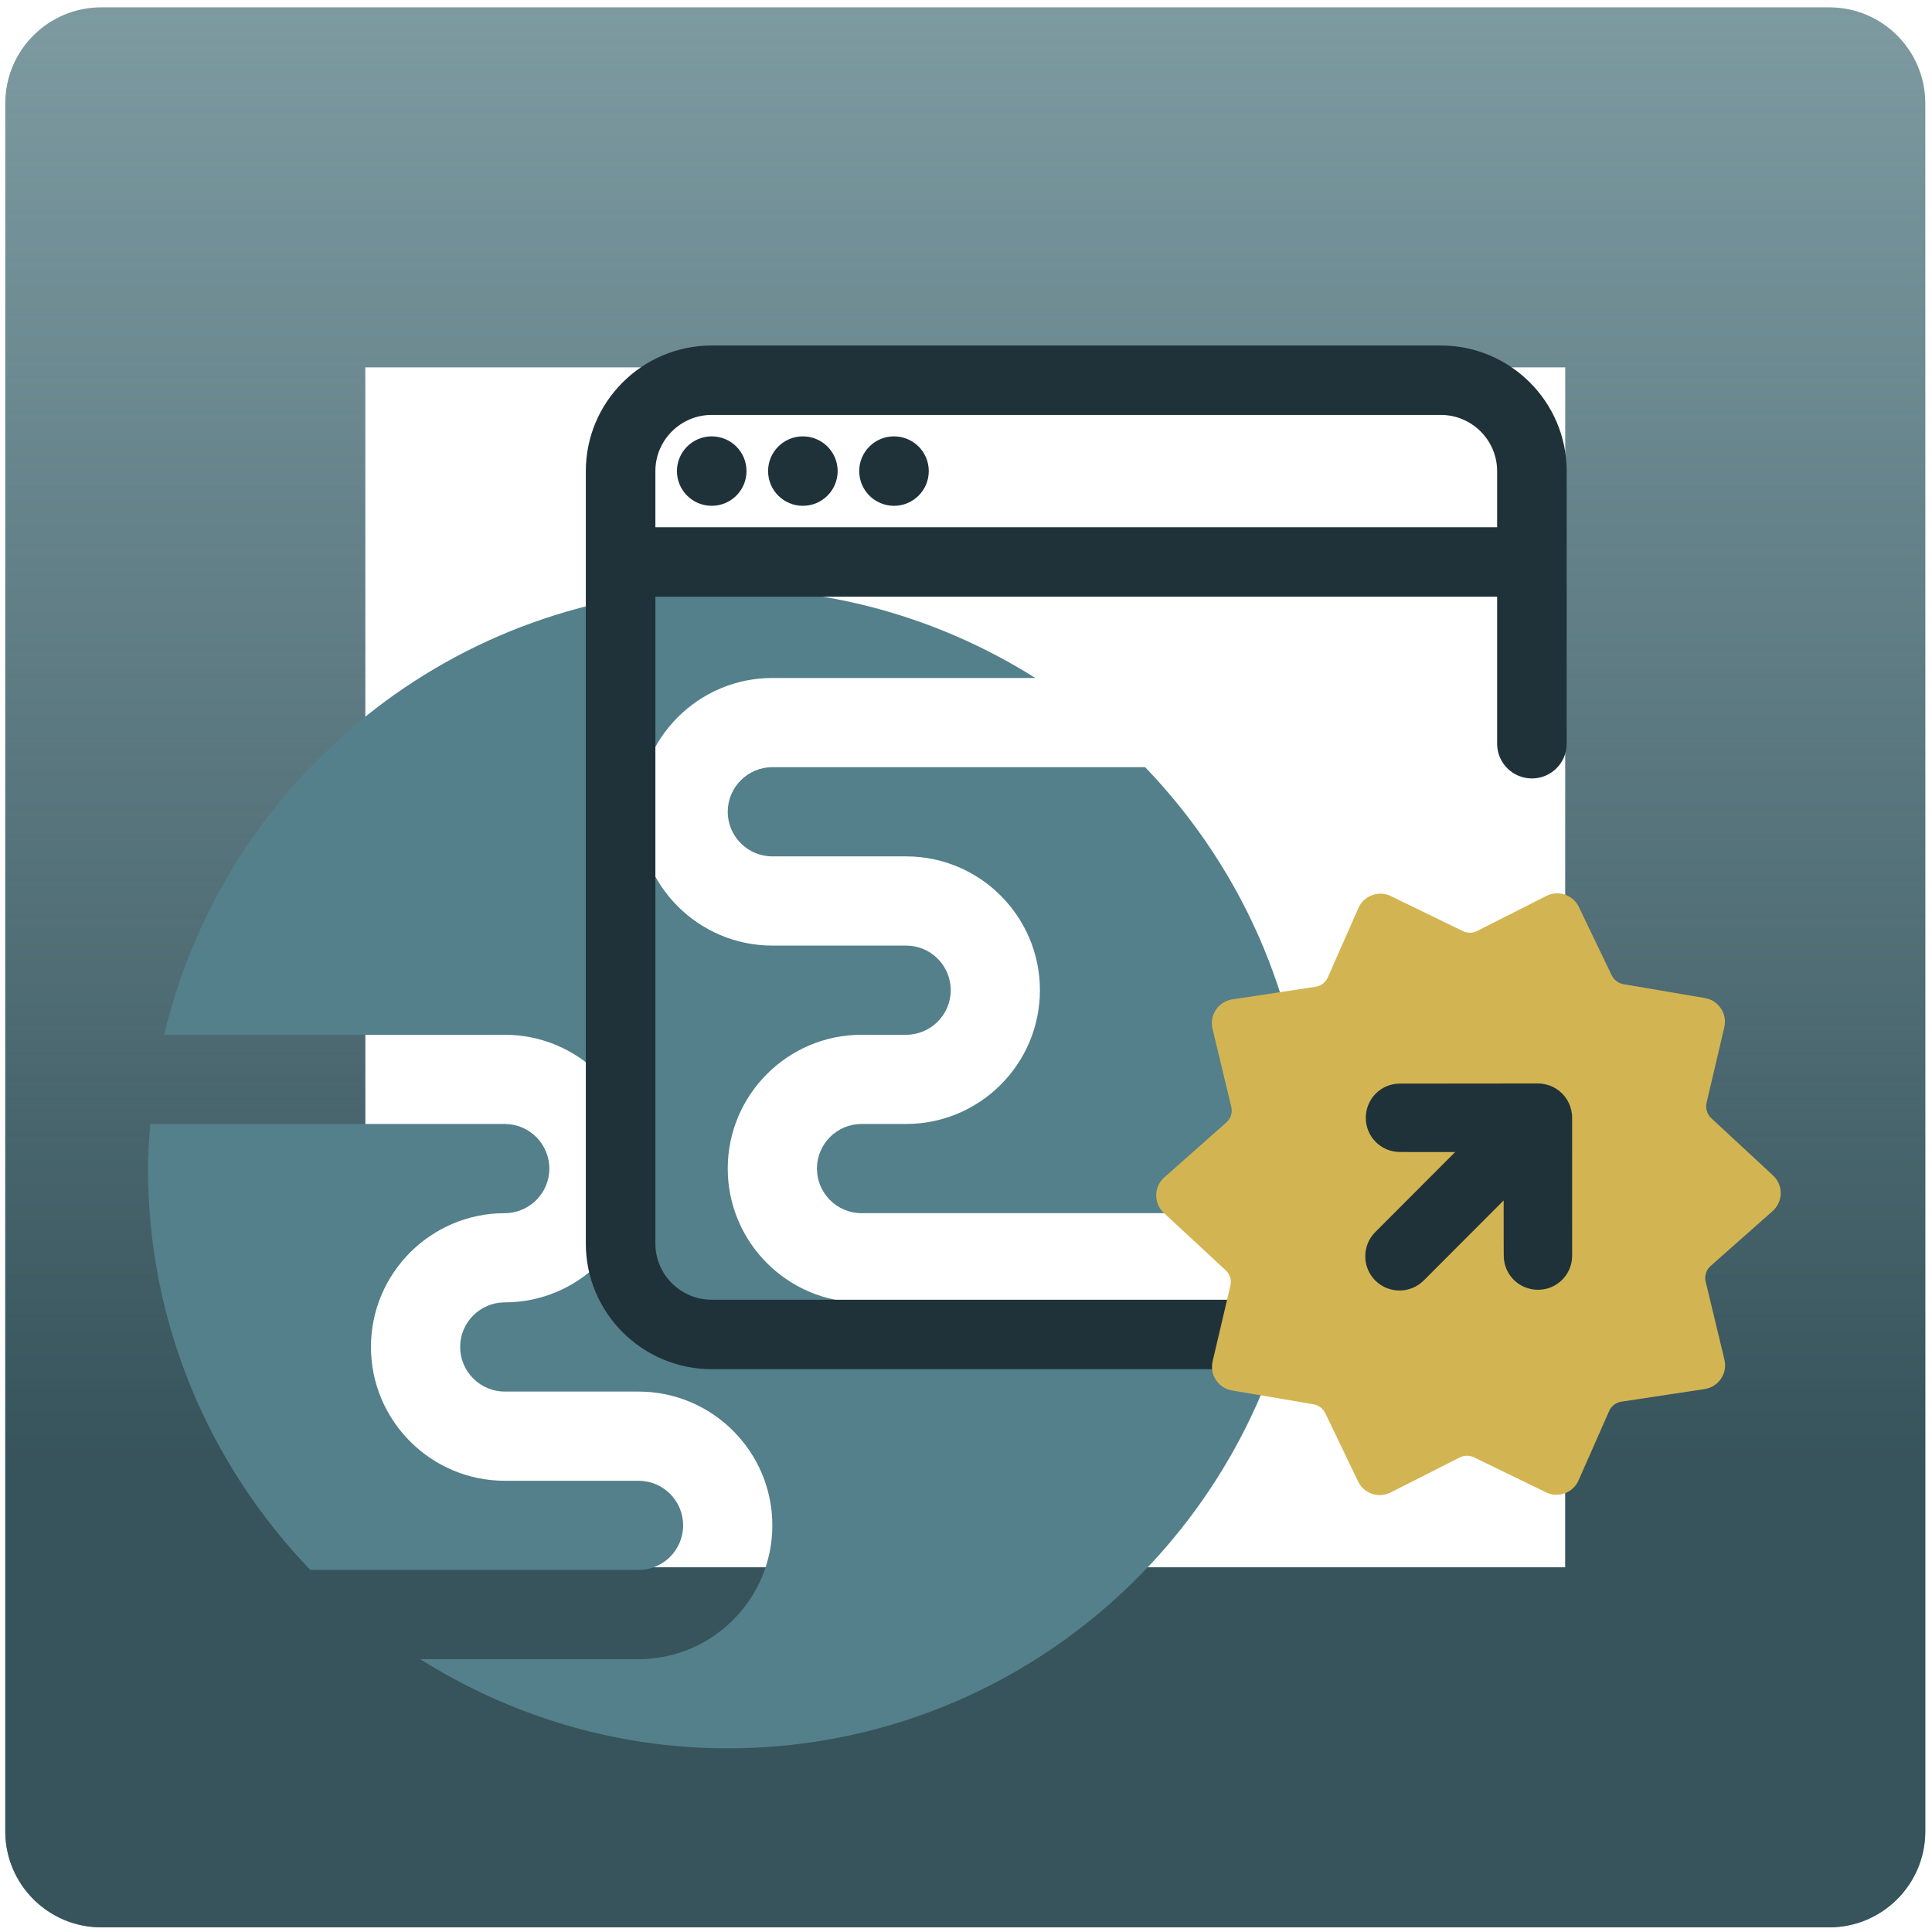
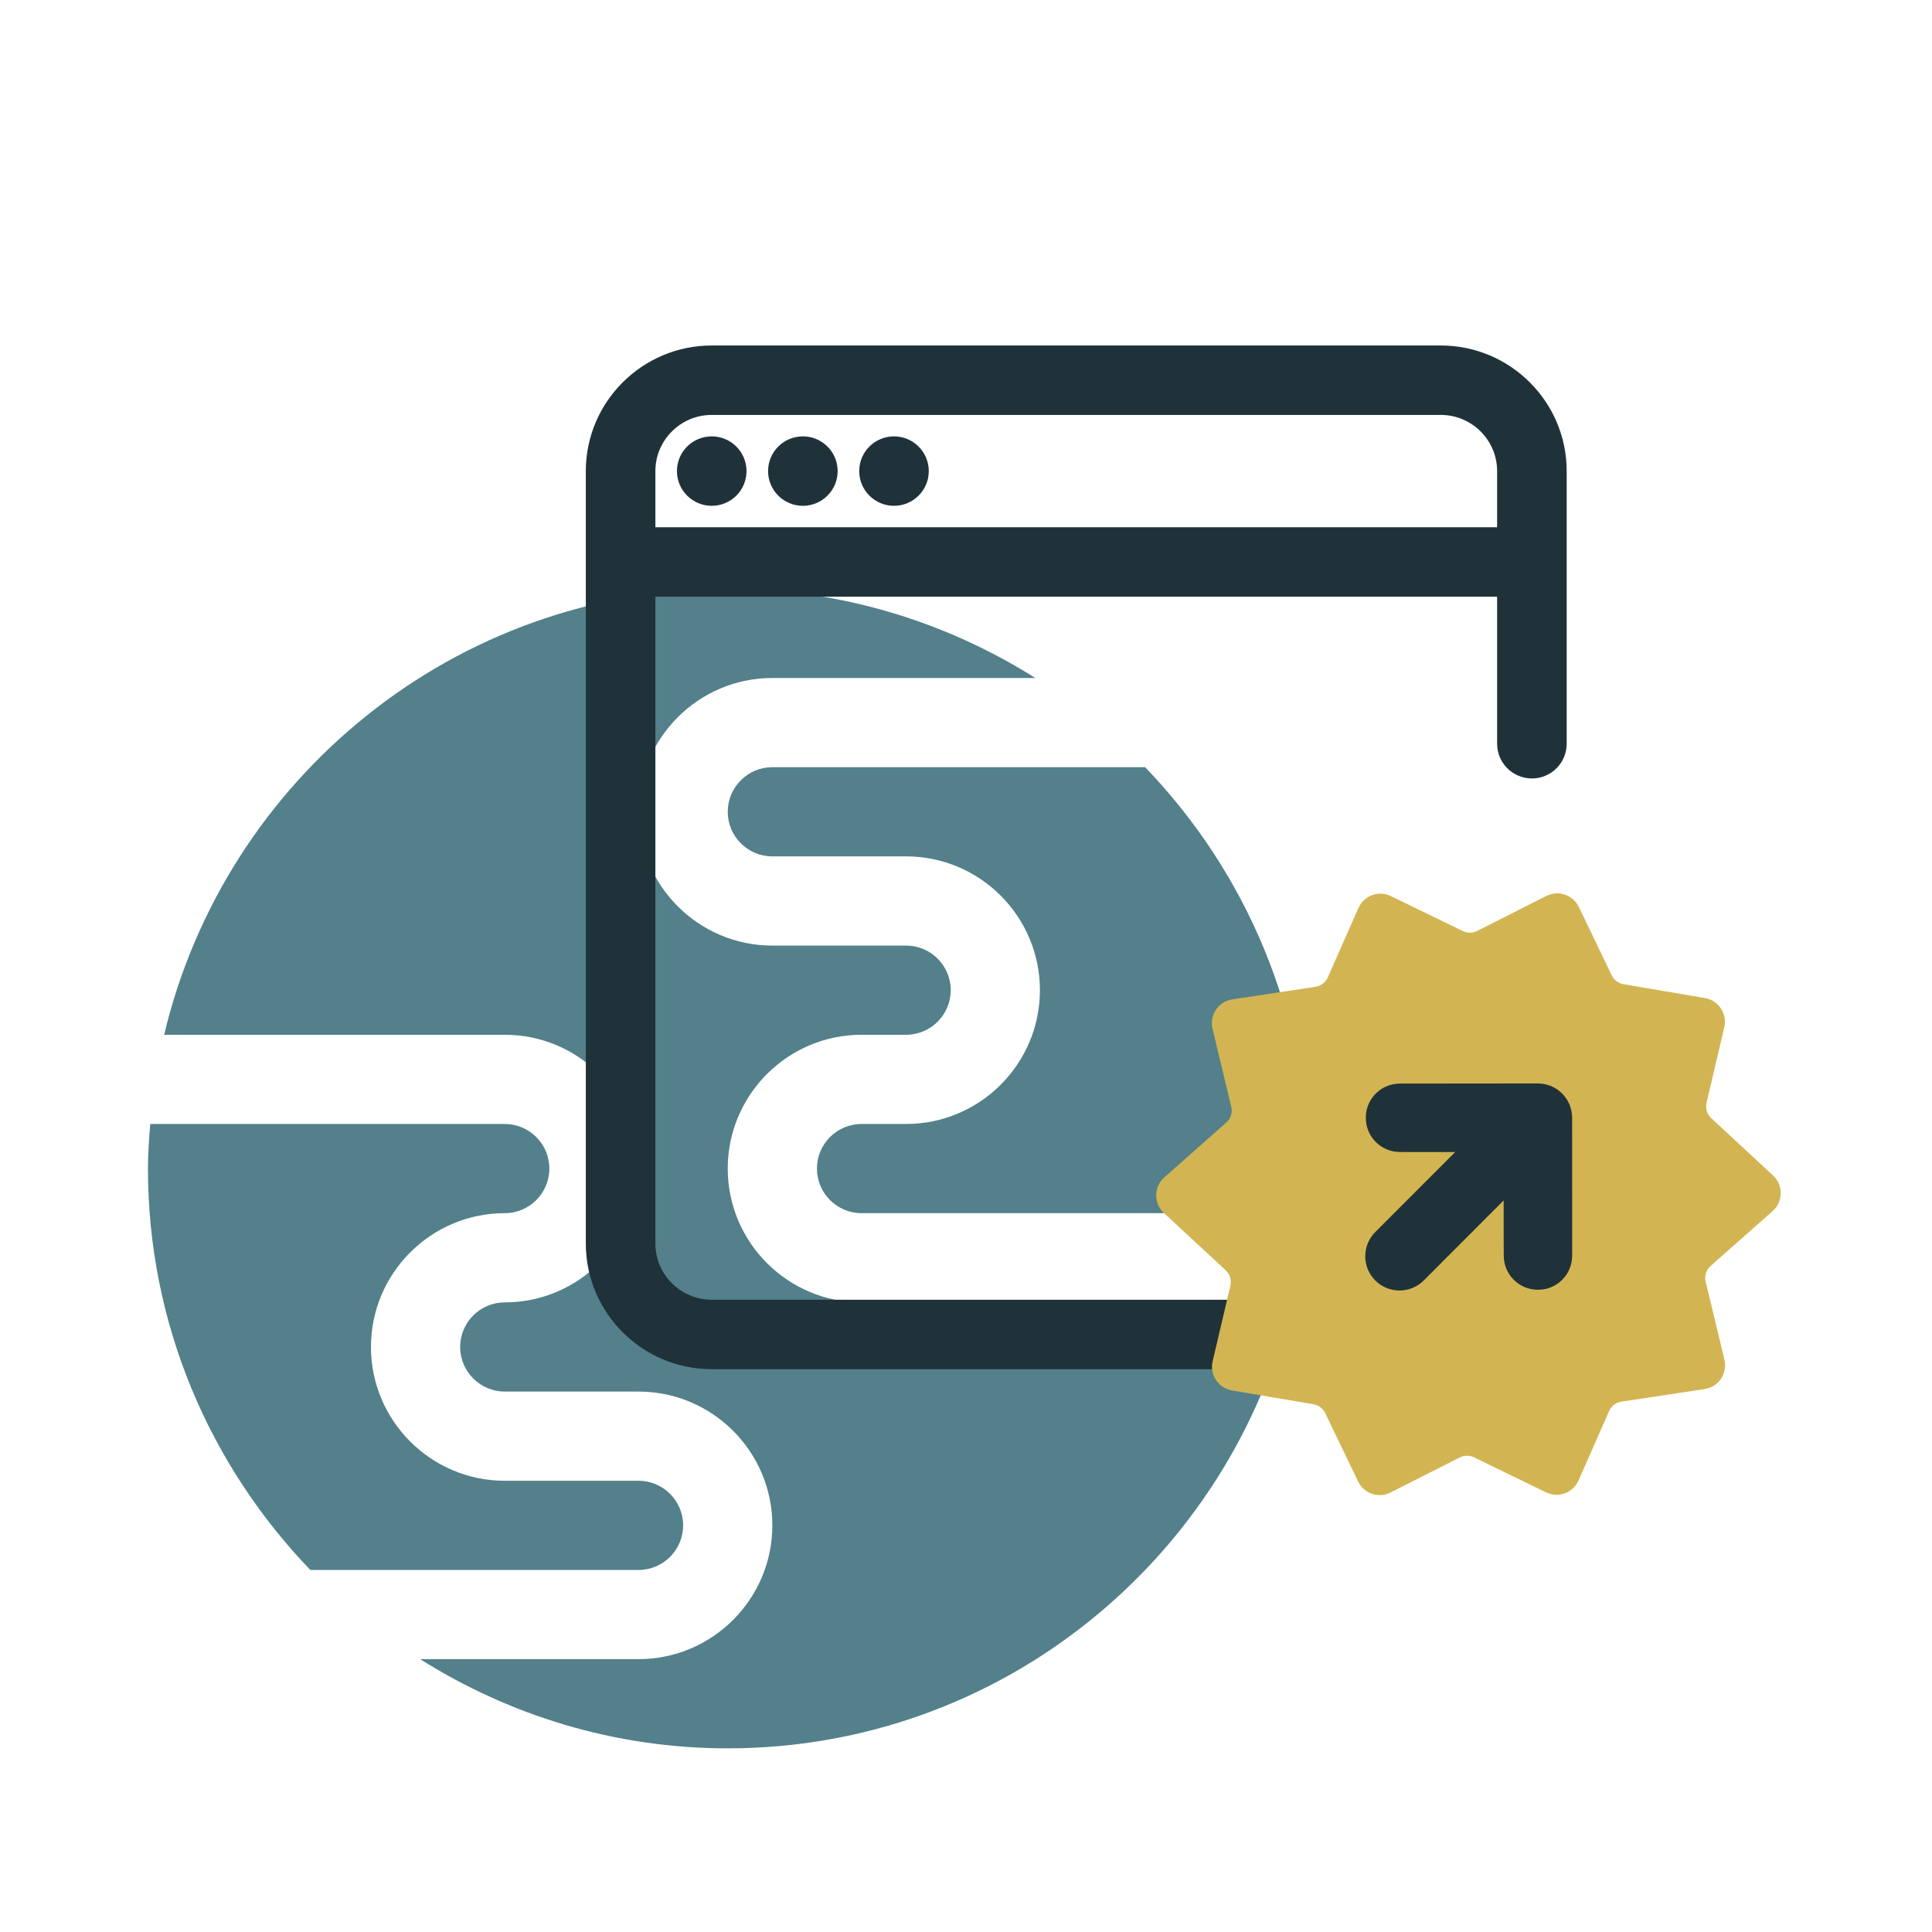
<svg xmlns="http://www.w3.org/2000/svg" width="161" height="161" viewBox="0 0 161 161" fill="none">
-   <path fill-rule="evenodd" clip-rule="evenodd" d="M30.44 30.611V130.611H130.44V30.611H30.44ZM8.44 0.611C4.022 0.611 0.44 4.193 0.44 8.611V152.611C0.44 157.029 4.022 160.611 8.44 160.611H152.44C156.859 160.611 160.44 157.029 160.44 152.611V8.611C160.44 4.193 156.859 0.611 152.44 0.611H8.44Z" fill="#477079" fill-opacity="0.7" />
-   <path fill-rule="evenodd" clip-rule="evenodd" d="M30.44 30.611V130.611H130.44V30.611H30.44ZM8.44 0.611C4.022 0.611 0.44 4.193 0.44 8.611V152.611C0.44 157.029 4.022 160.611 8.44 160.611H152.44C156.859 160.611 160.44 157.029 160.44 152.611V8.611C160.44 4.193 156.859 0.611 152.44 0.611H8.44Z" fill="url(#paint0_linear)" />
  <path d="M56.928 127.113C56.928 125.065 55.26 123.397 53.212 123.397H42.062C35.915 123.397 30.913 118.394 30.913 112.247C30.913 106.1 35.915 101.098 42.062 101.098C44.11 101.098 45.779 99.429 45.779 97.381C45.779 95.333 44.11 93.665 42.062 93.665H12.52C12.423 94.895 12.33 96.125 12.33 97.381C12.33 110.363 17.503 122.141 25.862 130.83H53.212C55.26 130.83 56.928 129.161 56.928 127.113Z" fill="#53808A" />
  <path d="M60.645 97.381C60.645 91.234 65.648 86.231 71.795 86.231H75.511C77.559 86.231 79.228 84.563 79.228 82.515C79.228 80.467 77.559 78.799 75.511 78.799H64.362C58.215 78.799 53.212 73.796 53.212 67.649C53.212 61.502 58.215 56.499 64.362 56.499H86.278C78.838 51.816 70.067 49.066 60.645 49.066C37.848 49.066 18.734 64.958 13.679 86.231H42.062C48.21 86.231 53.212 91.234 53.212 97.381C53.212 103.528 48.21 108.531 42.062 108.531C40.015 108.531 38.346 110.199 38.346 112.247C38.346 114.295 40.015 115.964 42.062 115.964H53.212C59.359 115.964 64.362 120.966 64.362 127.113C64.362 133.26 59.359 138.263 53.212 138.263H35.012C42.453 142.946 51.224 145.696 60.645 145.696C83.442 145.696 102.556 129.804 107.611 108.531H71.795C65.648 108.531 60.645 103.528 60.645 97.381Z" fill="#53808A" />
  <path d="M95.427 63.932H64.361C62.313 63.932 60.645 65.601 60.645 67.649C60.645 69.697 62.313 71.365 64.361 71.365H75.511C81.658 71.365 86.66 76.368 86.66 82.515C86.66 88.662 81.658 93.664 75.511 93.664H71.794C69.746 93.664 68.078 95.333 68.078 97.381C68.078 99.429 69.746 101.097 71.794 101.097H108.77C108.866 99.867 108.959 98.637 108.959 97.381C108.959 84.399 103.786 72.621 95.427 63.932Z" fill="#53808A" />
  <path d="M59.311 42.151C60.909 42.151 62.209 40.858 62.209 39.257C62.209 37.657 60.909 36.364 59.311 36.364C57.712 36.364 56.412 37.657 56.412 39.257C56.412 40.858 57.712 42.151 59.311 42.151Z" fill="#1F3239" />
  <path d="M66.905 42.151C68.504 42.151 69.804 40.858 69.804 39.257C69.804 37.657 68.504 36.364 66.905 36.364C65.307 36.364 64.007 37.657 64.007 39.257C64.007 40.858 65.307 42.151 66.905 42.151Z" fill="#1F3239" />
  <path d="M74.499 42.151C76.098 42.151 77.398 40.858 77.398 39.257C77.398 37.657 76.098 36.364 74.499 36.364C72.901 36.364 71.601 37.657 71.601 39.257C71.601 40.858 72.901 42.151 74.499 42.151Z" fill="#1F3239" />
  <path fill-rule="evenodd" clip-rule="evenodd" d="M127.659 89.378C126.061 89.378 124.76 90.671 124.76 92.271V103.631C124.76 106.208 122.655 108.311 120.064 108.311H59.311C56.72 108.311 54.615 106.208 54.615 103.631V49.724H124.76V61.977C124.76 63.577 126.061 64.871 127.659 64.871C129.256 64.871 130.557 63.577 130.557 61.977V39.257C130.557 33.484 125.846 28.791 120.064 28.791H59.311C53.529 28.791 48.818 33.484 48.818 39.257V103.631C48.818 109.404 53.529 114.098 59.311 114.098H120.064C125.846 114.098 130.557 109.404 130.557 103.631V92.271C130.557 90.671 129.256 89.378 127.659 89.378ZM59.311 34.577H120.064C122.655 34.577 124.76 36.681 124.76 39.257V43.937H54.615V39.257C54.615 36.681 56.72 34.577 59.311 34.577Z" fill="#1F3239" />
  <path d="M147.754 97.957C148.621 98.761 148.605 100.137 147.72 100.921L142.559 105.49C142.181 105.82 142.019 106.326 142.141 106.812L143.703 113.309C143.976 114.449 143.216 115.578 142.057 115.754L135.124 116.804C134.665 116.871 134.274 117.168 134.092 117.593L131.543 123.372C131.085 124.409 129.858 124.859 128.838 124.363L122.838 121.446C122.46 121.264 122.015 121.27 121.637 121.459L115.882 124.375C114.882 124.882 113.661 124.468 113.176 123.458L110.437 117.762C110.248 117.371 109.877 117.094 109.446 117.02L102.666 115.871C101.529 115.678 100.79 114.566 101.053 113.442L102.53 107.149C102.645 106.677 102.49 106.184 102.139 105.854L96.991 101.08C96.124 100.276 96.139 98.9 97.025 98.116L102.186 93.548C102.564 93.217 102.726 92.711 102.604 92.225L101.042 85.728C100.768 84.589 101.529 83.459 102.688 83.283L109.621 82.233C110.08 82.166 110.471 81.869 110.653 81.444L113.202 75.665C113.66 74.628 114.887 74.178 115.907 74.674L121.907 77.592C122.285 77.774 122.73 77.774 123.101 77.578L128.863 74.661C129.863 74.155 131.083 74.569 131.569 75.579L134.308 81.275C134.496 81.667 134.868 81.943 135.299 82.017L142.08 83.172C143.217 83.365 143.955 84.478 143.692 85.601L142.215 91.888C142.1 92.36 142.255 92.853 142.606 93.183L147.754 97.957Z" fill="#D2B552" />
  <path fill-rule="evenodd" clip-rule="evenodd" d="M130.936 92.51C130.932 92.493 130.917 92.431 130.891 92.35C130.869 92.261 130.838 92.163 130.798 92.062L130.774 92.004L130.746 91.948C130.729 91.913 130.711 91.879 130.701 91.861L130.7 91.858L130.687 91.835C130.685 91.831 130.684 91.828 130.684 91.828L130.682 91.823C130.668 91.796 130.614 91.685 130.534 91.565C130.417 91.385 130.294 91.243 130.178 91.128L130.173 91.123C130.063 91.014 129.918 90.884 129.733 90.764C129.641 90.703 129.562 90.662 129.519 90.641L129.51 90.635C129.463 90.607 129.362 90.548 129.229 90.495L129.188 90.478L129.145 90.464C129.076 90.441 129.011 90.424 128.991 90.419L128.988 90.418L128.958 90.408L128.948 90.406C128.908 90.392 128.815 90.363 128.692 90.341C128.513 90.305 128.333 90.287 128.149 90.288L116.669 90.299C115.088 90.293 113.812 91.569 113.817 93.15C113.813 94.73 115.09 96.005 116.67 95.999L118.018 96.003L121.268 96.001L114.605 102.673C113.494 103.786 113.495 105.597 114.607 106.709C115.72 107.821 117.532 107.82 118.644 106.707L125.305 100.036L125.307 103.278L125.313 104.633L125.313 104.636C125.314 105.411 125.624 106.129 126.146 106.65C126.667 107.171 127.385 107.48 128.16 107.481C129.743 107.488 131.02 106.209 131.013 104.626L131.011 93.145C131.011 92.944 130.99 92.748 130.946 92.552L130.942 92.532L130.937 92.513L130.936 92.51Z" fill="#1F3239" />
-   <defs>
-     <linearGradient id="paint0_linear" x1="80.44" y1="0.611" x2="80.44" y2="160.611" gradientUnits="userSpaceOnUse">
-       <stop stop-color="#3C5A63" stop-opacity="0" />
-       <stop offset="0.76" stop-color="#37535B" />
-     </linearGradient>
-   </defs>
</svg>
